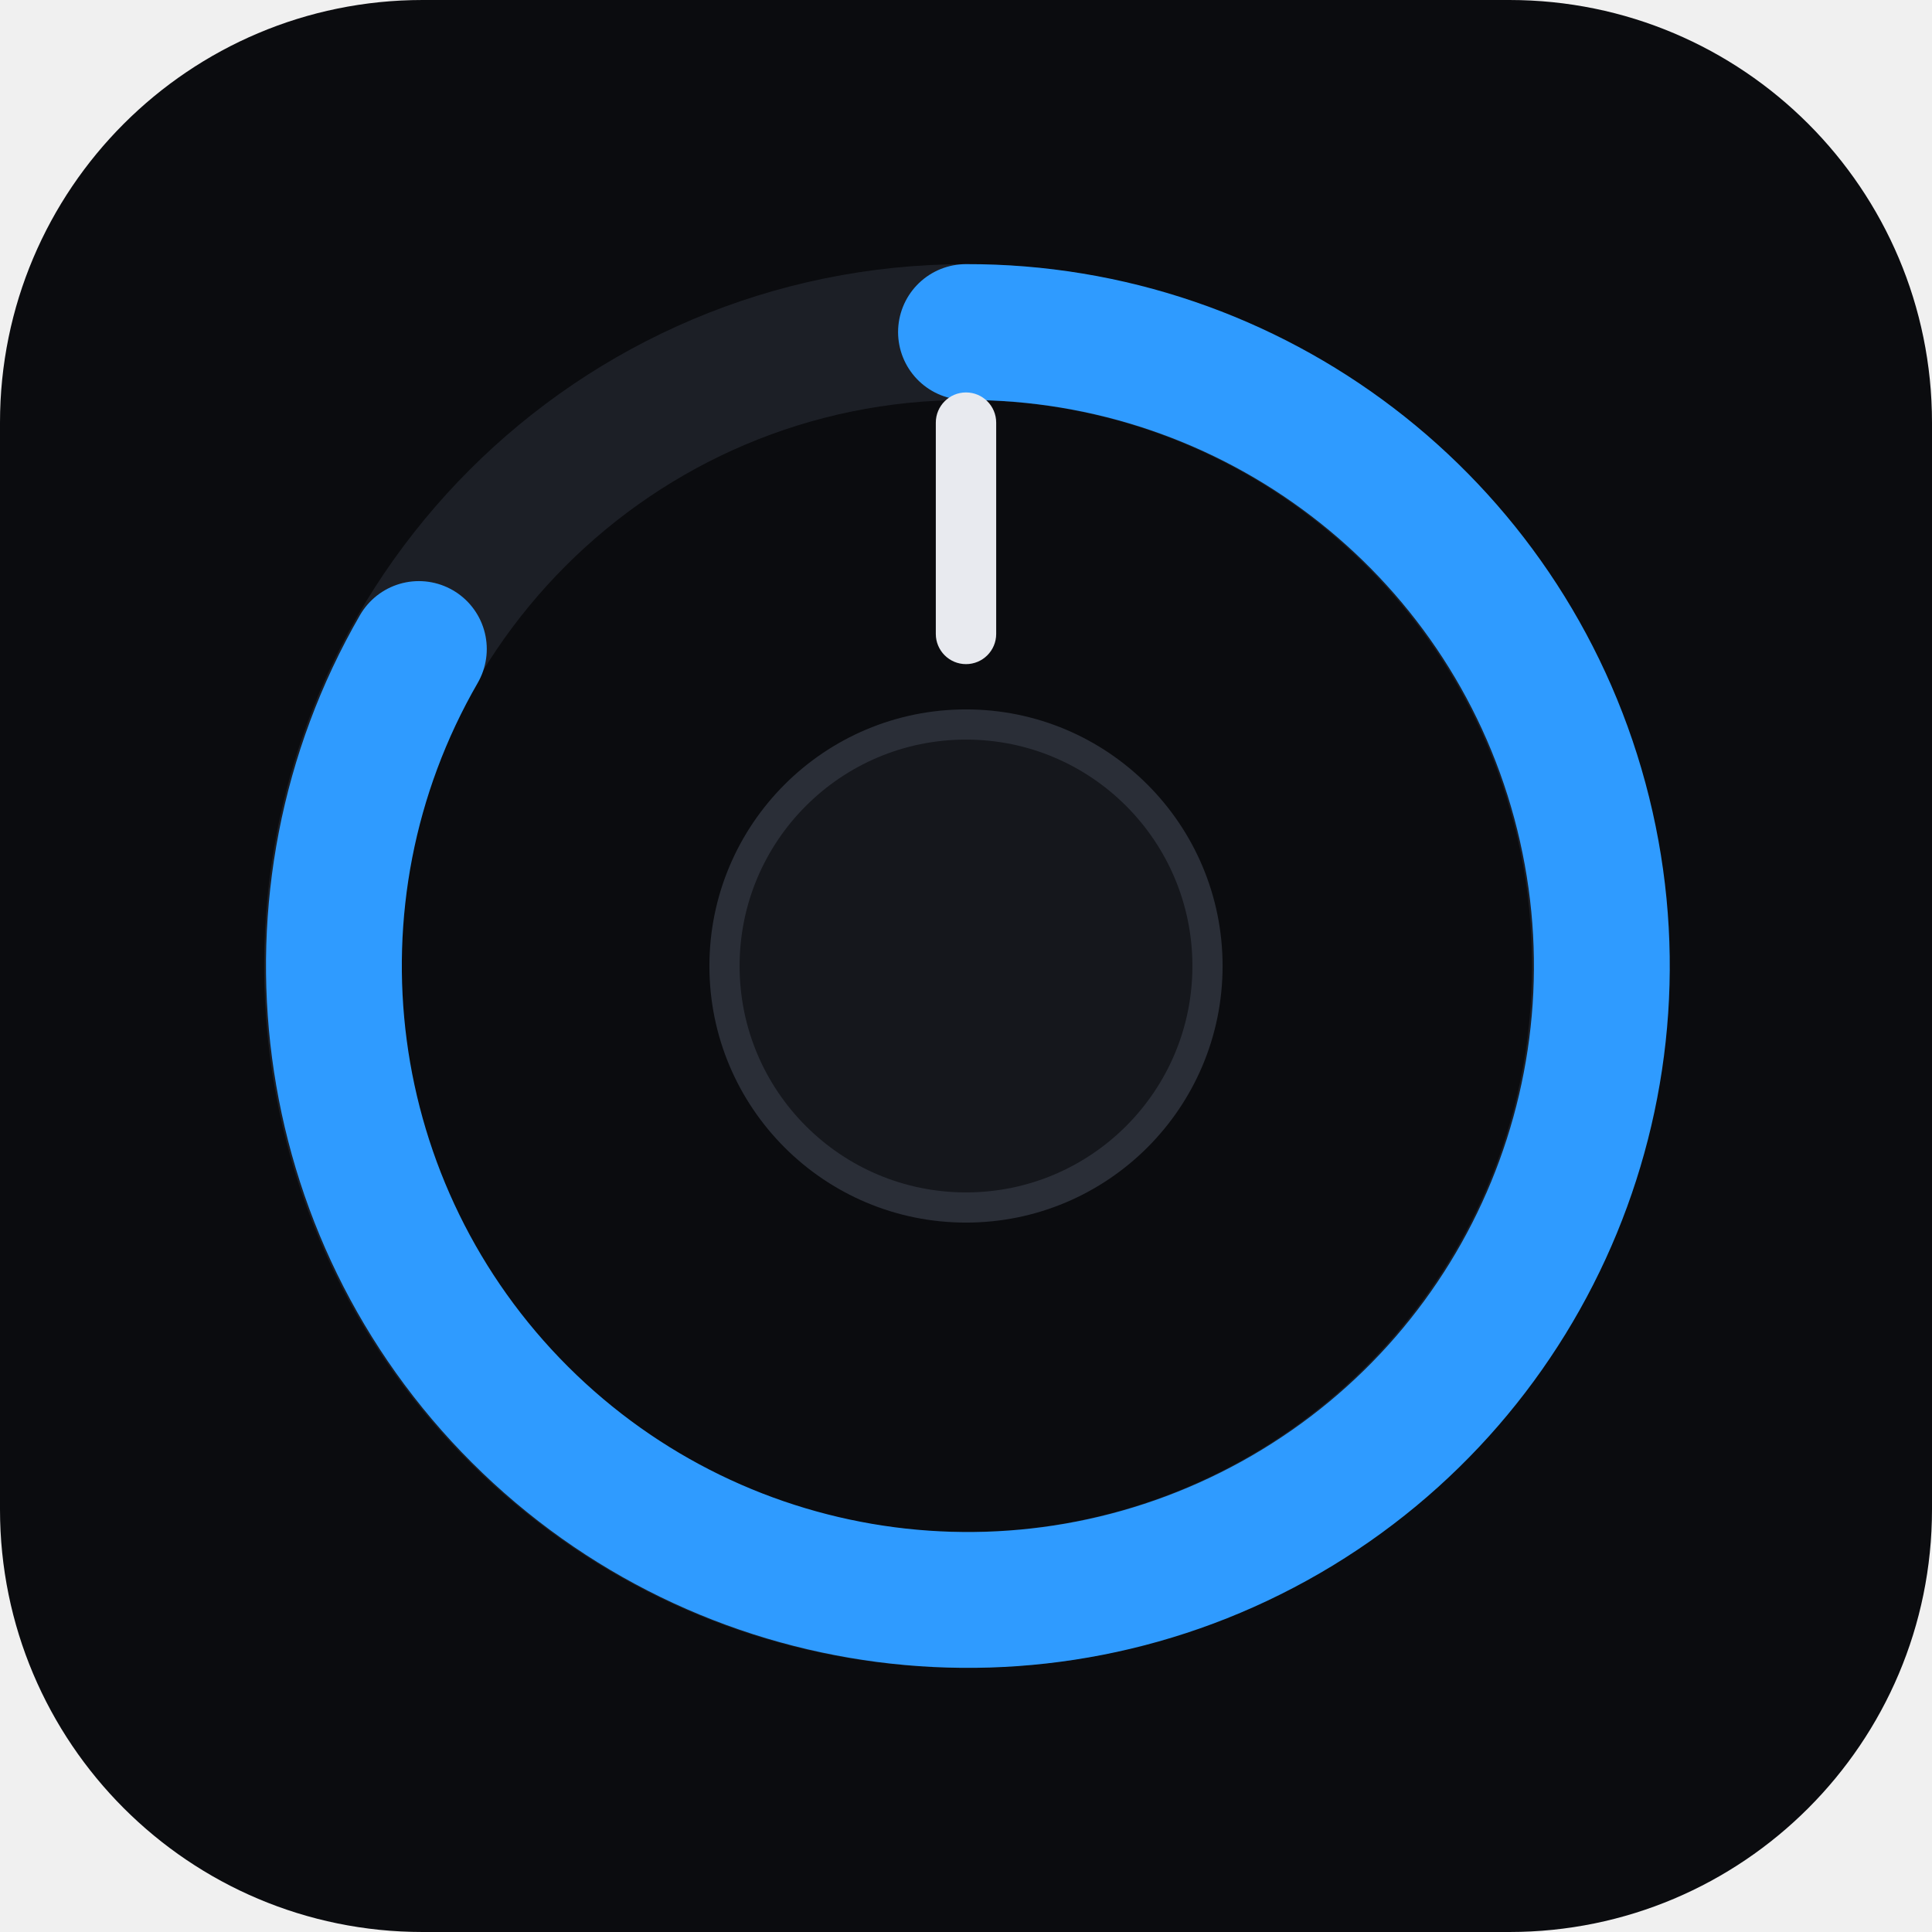
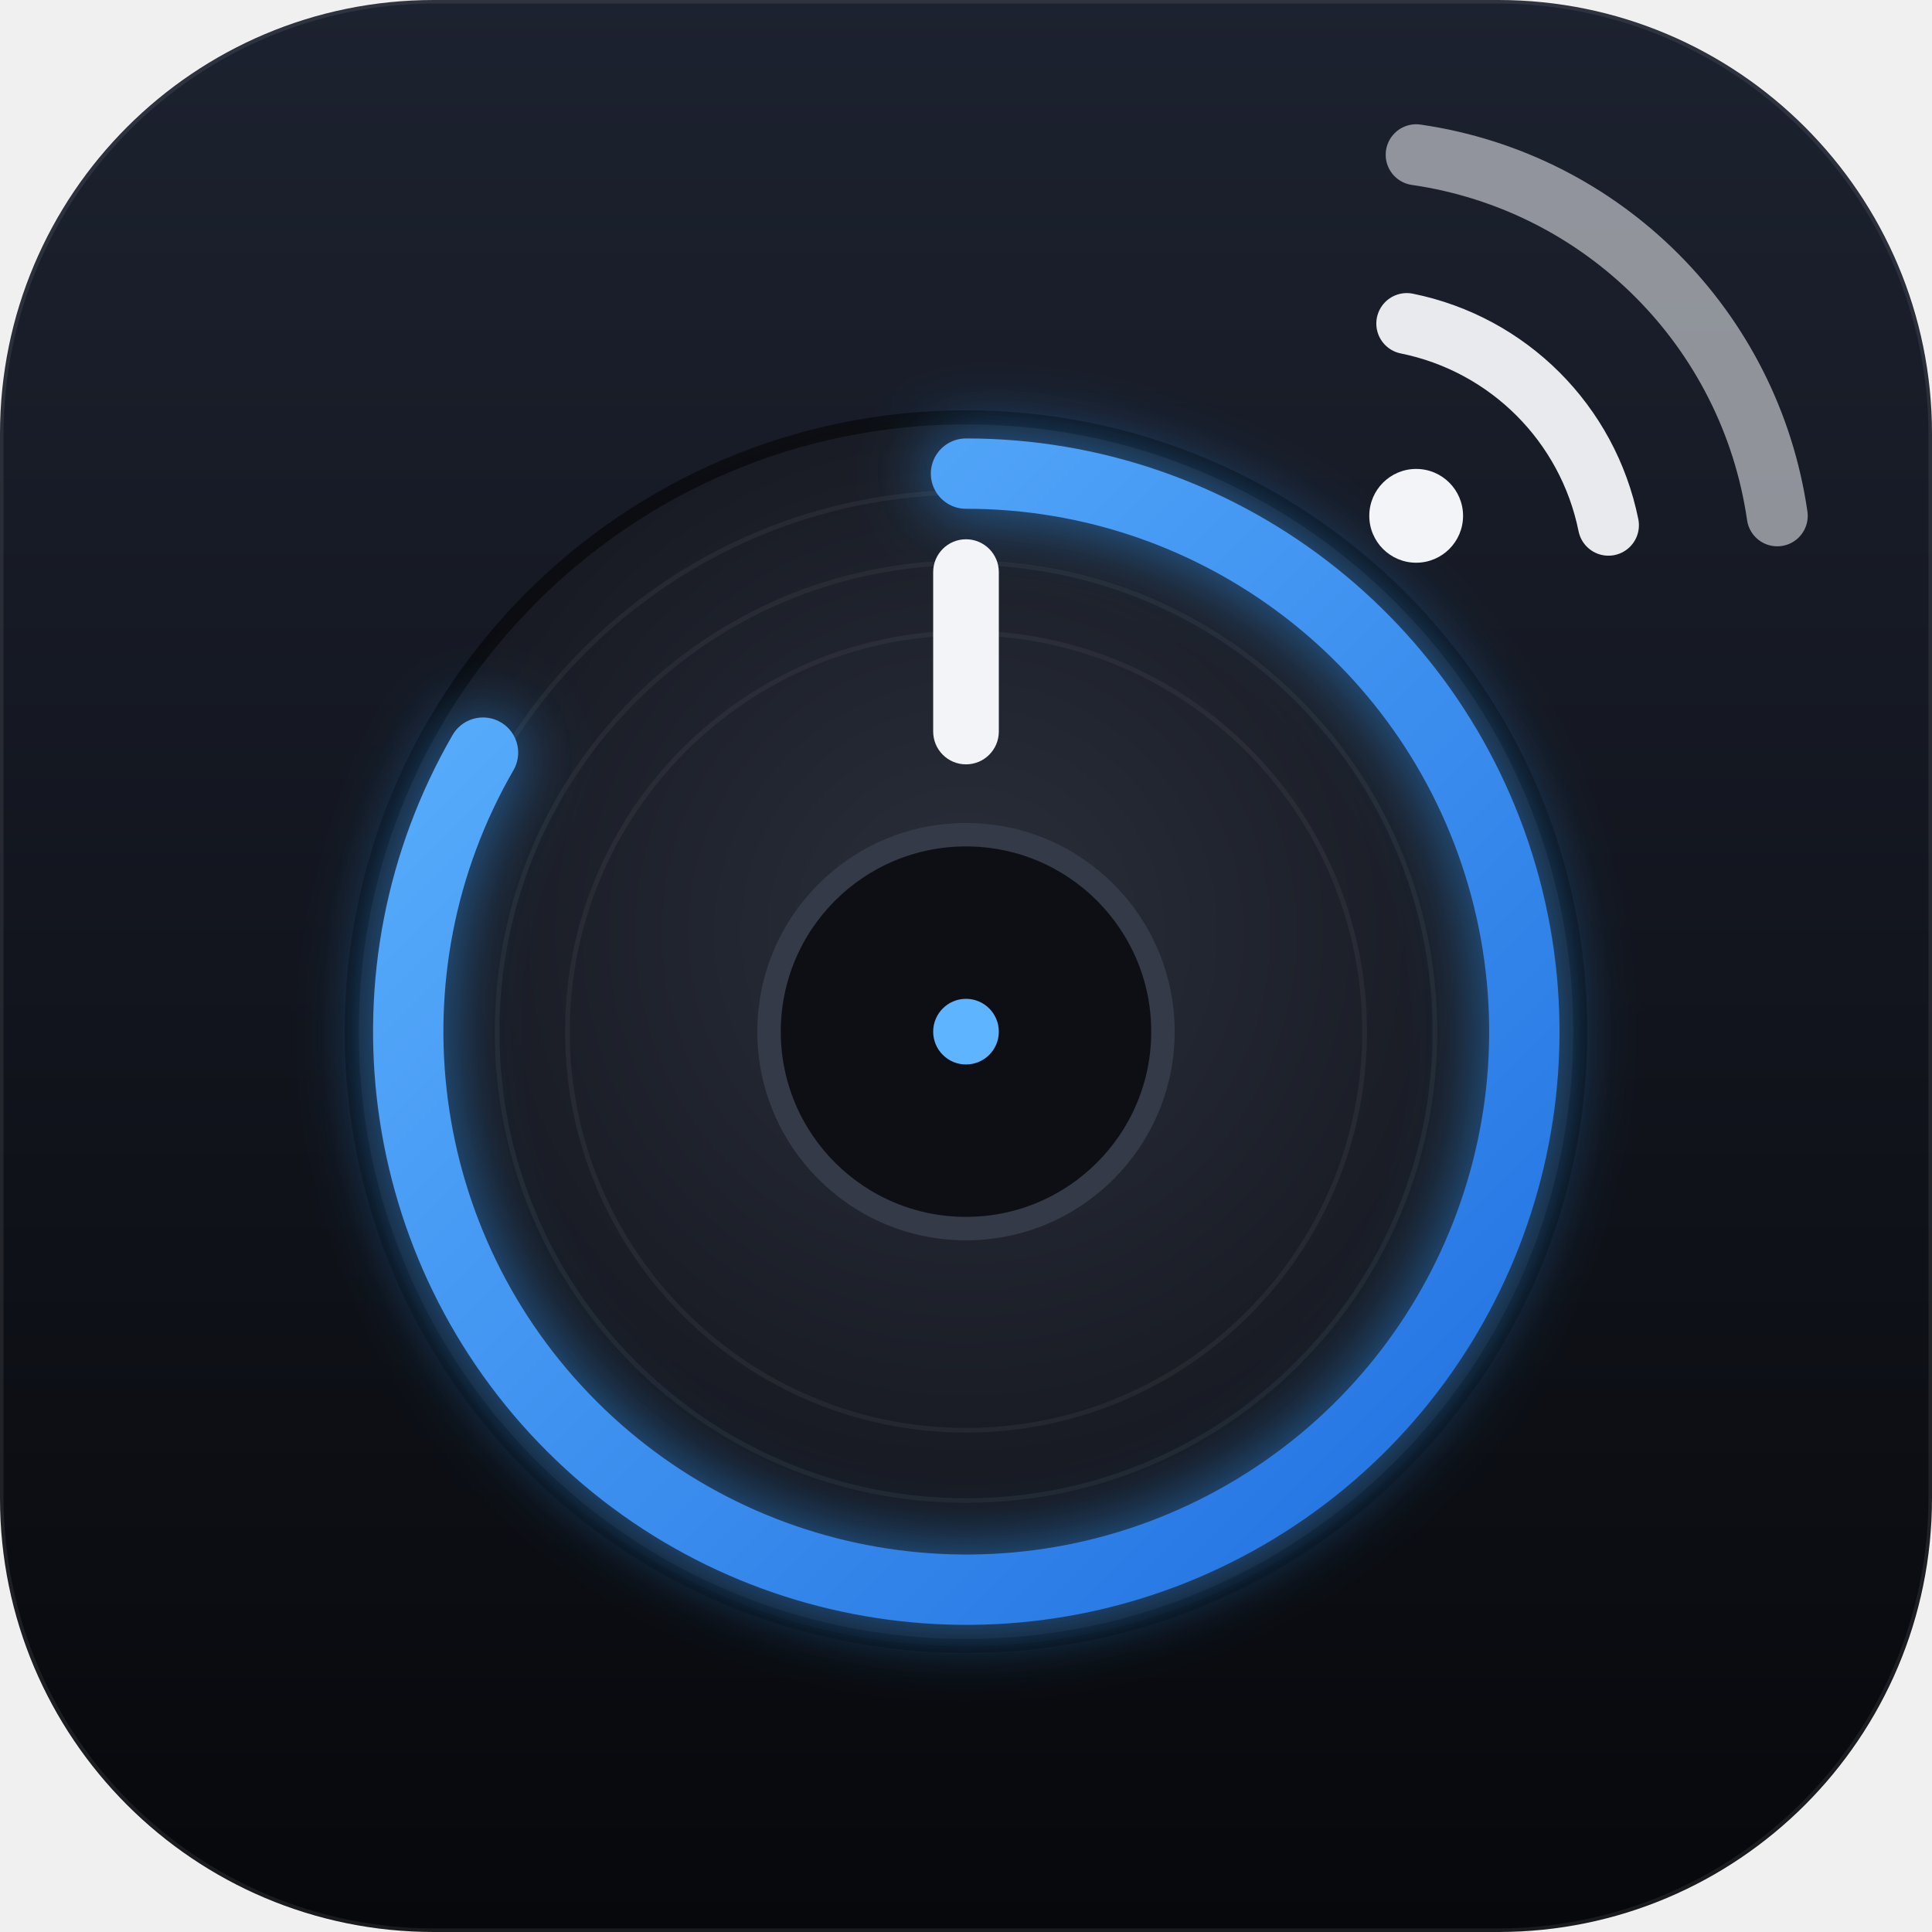
- <svg xmlns="http://www.w3.org/2000/svg" viewBox="0 0 512 512">
-   <rect width="512" height="512" rx="112" fill="#0b0c0f" />
-   <circle cx="256" cy="256" r="168" fill="none" stroke="#1c1f26" stroke-width="36" />
-   <path d="M256 88a168 168 0 1 1-145 84" fill="none" stroke="#2f9bff" stroke-width="36" stroke-linecap="round" />
-   <circle cx="256" cy="256" r="64" fill="#15171c" stroke="#2a2e37" stroke-width="8" />
-   <rect x="248" y="104" width="16" height="72" rx="8" fill="#e8eaef" />
+ <svg xmlns="http://www.w3.org/2000/svg" viewBox="100 100 824 824">
+   <defs>
+     <linearGradient id="bg" x1="0" y1="0" x2="0" y2="1">
+       <stop offset="0" stop-color="#1d2230" />
+       <stop offset="1" stop-color="#07080b" />
+     </linearGradient>
+     <linearGradient id="ring" x1="0" y1="0" x2="1" y2="1">
+       <stop offset="0" stop-color="#5fb4ff" />
+       <stop offset="1" stop-color="#1f6fe0" />
+     </linearGradient>
+     <radialGradient id="platter" cx=".5" cy=".42" r=".6">
+       <stop offset="0" stop-color="#2a2f3b" />
+       <stop offset="1" stop-color="#11131a" />
+     </radialGradient>
+     <filter id="glow" x="-30%" y="-30%" width="160%" height="160%">
+       <feGaussianBlur stdDeviation="14" />
+     </filter>
+   </defs>
+   <rect x="100" y="100" width="824" height="824" rx="185" fill="url(#bg)" />
+   <rect x="100.5" y="100.5" width="823" height="823" rx="185" fill="none" stroke="#ffffff" stroke-opacity=".08" stroke-width="2" />
+   <circle cx="512" cy="540" r="262" fill="url(#platter)" stroke="#000" stroke-opacity=".5" stroke-width="6" />
+   <circle cx="512" cy="540" r="230" fill="none" stroke="#ffffff" stroke-opacity=".05" stroke-width="2" />
+   <circle cx="512" cy="540" r="200" fill="none" stroke="#ffffff" stroke-opacity=".05" stroke-width="2" />
+   <circle cx="512" cy="540" r="170" fill="none" stroke="#ffffff" stroke-opacity=".05" stroke-width="2" />
+   <path d="M512 302a238 238 0 1 1-206 119" fill="none" stroke="#2f9bff" stroke-width="34" stroke-linecap="round" opacity=".55" filter="url(#glow)" />
+   <path d="M512 302a238 238 0 1 1-206 119" fill="none" stroke="url(#ring)" stroke-width="30" stroke-linecap="round" />
+   <circle cx="512" cy="540" r="84" fill="#0d0f14" stroke="#343a47" stroke-width="10" />
+   <circle cx="512" cy="540" r="14" fill="#5fb4ff" />
+   <rect x="498" y="330" width="28" height="96" rx="14" fill="#f2f4f8" />
+   <g fill="none" stroke="#f2f4f8" stroke-linecap="round" stroke-width="26">
+     <path d="M700 238a110 110 0 0 1 86 86" opacity=".95" />
+     <path d="M704 166a182 182 0 0 1 154 154" opacity=".55" />
+   </g>
+   <circle cx="704" cy="320" r="20" fill="#f2f4f8" />
</svg>
